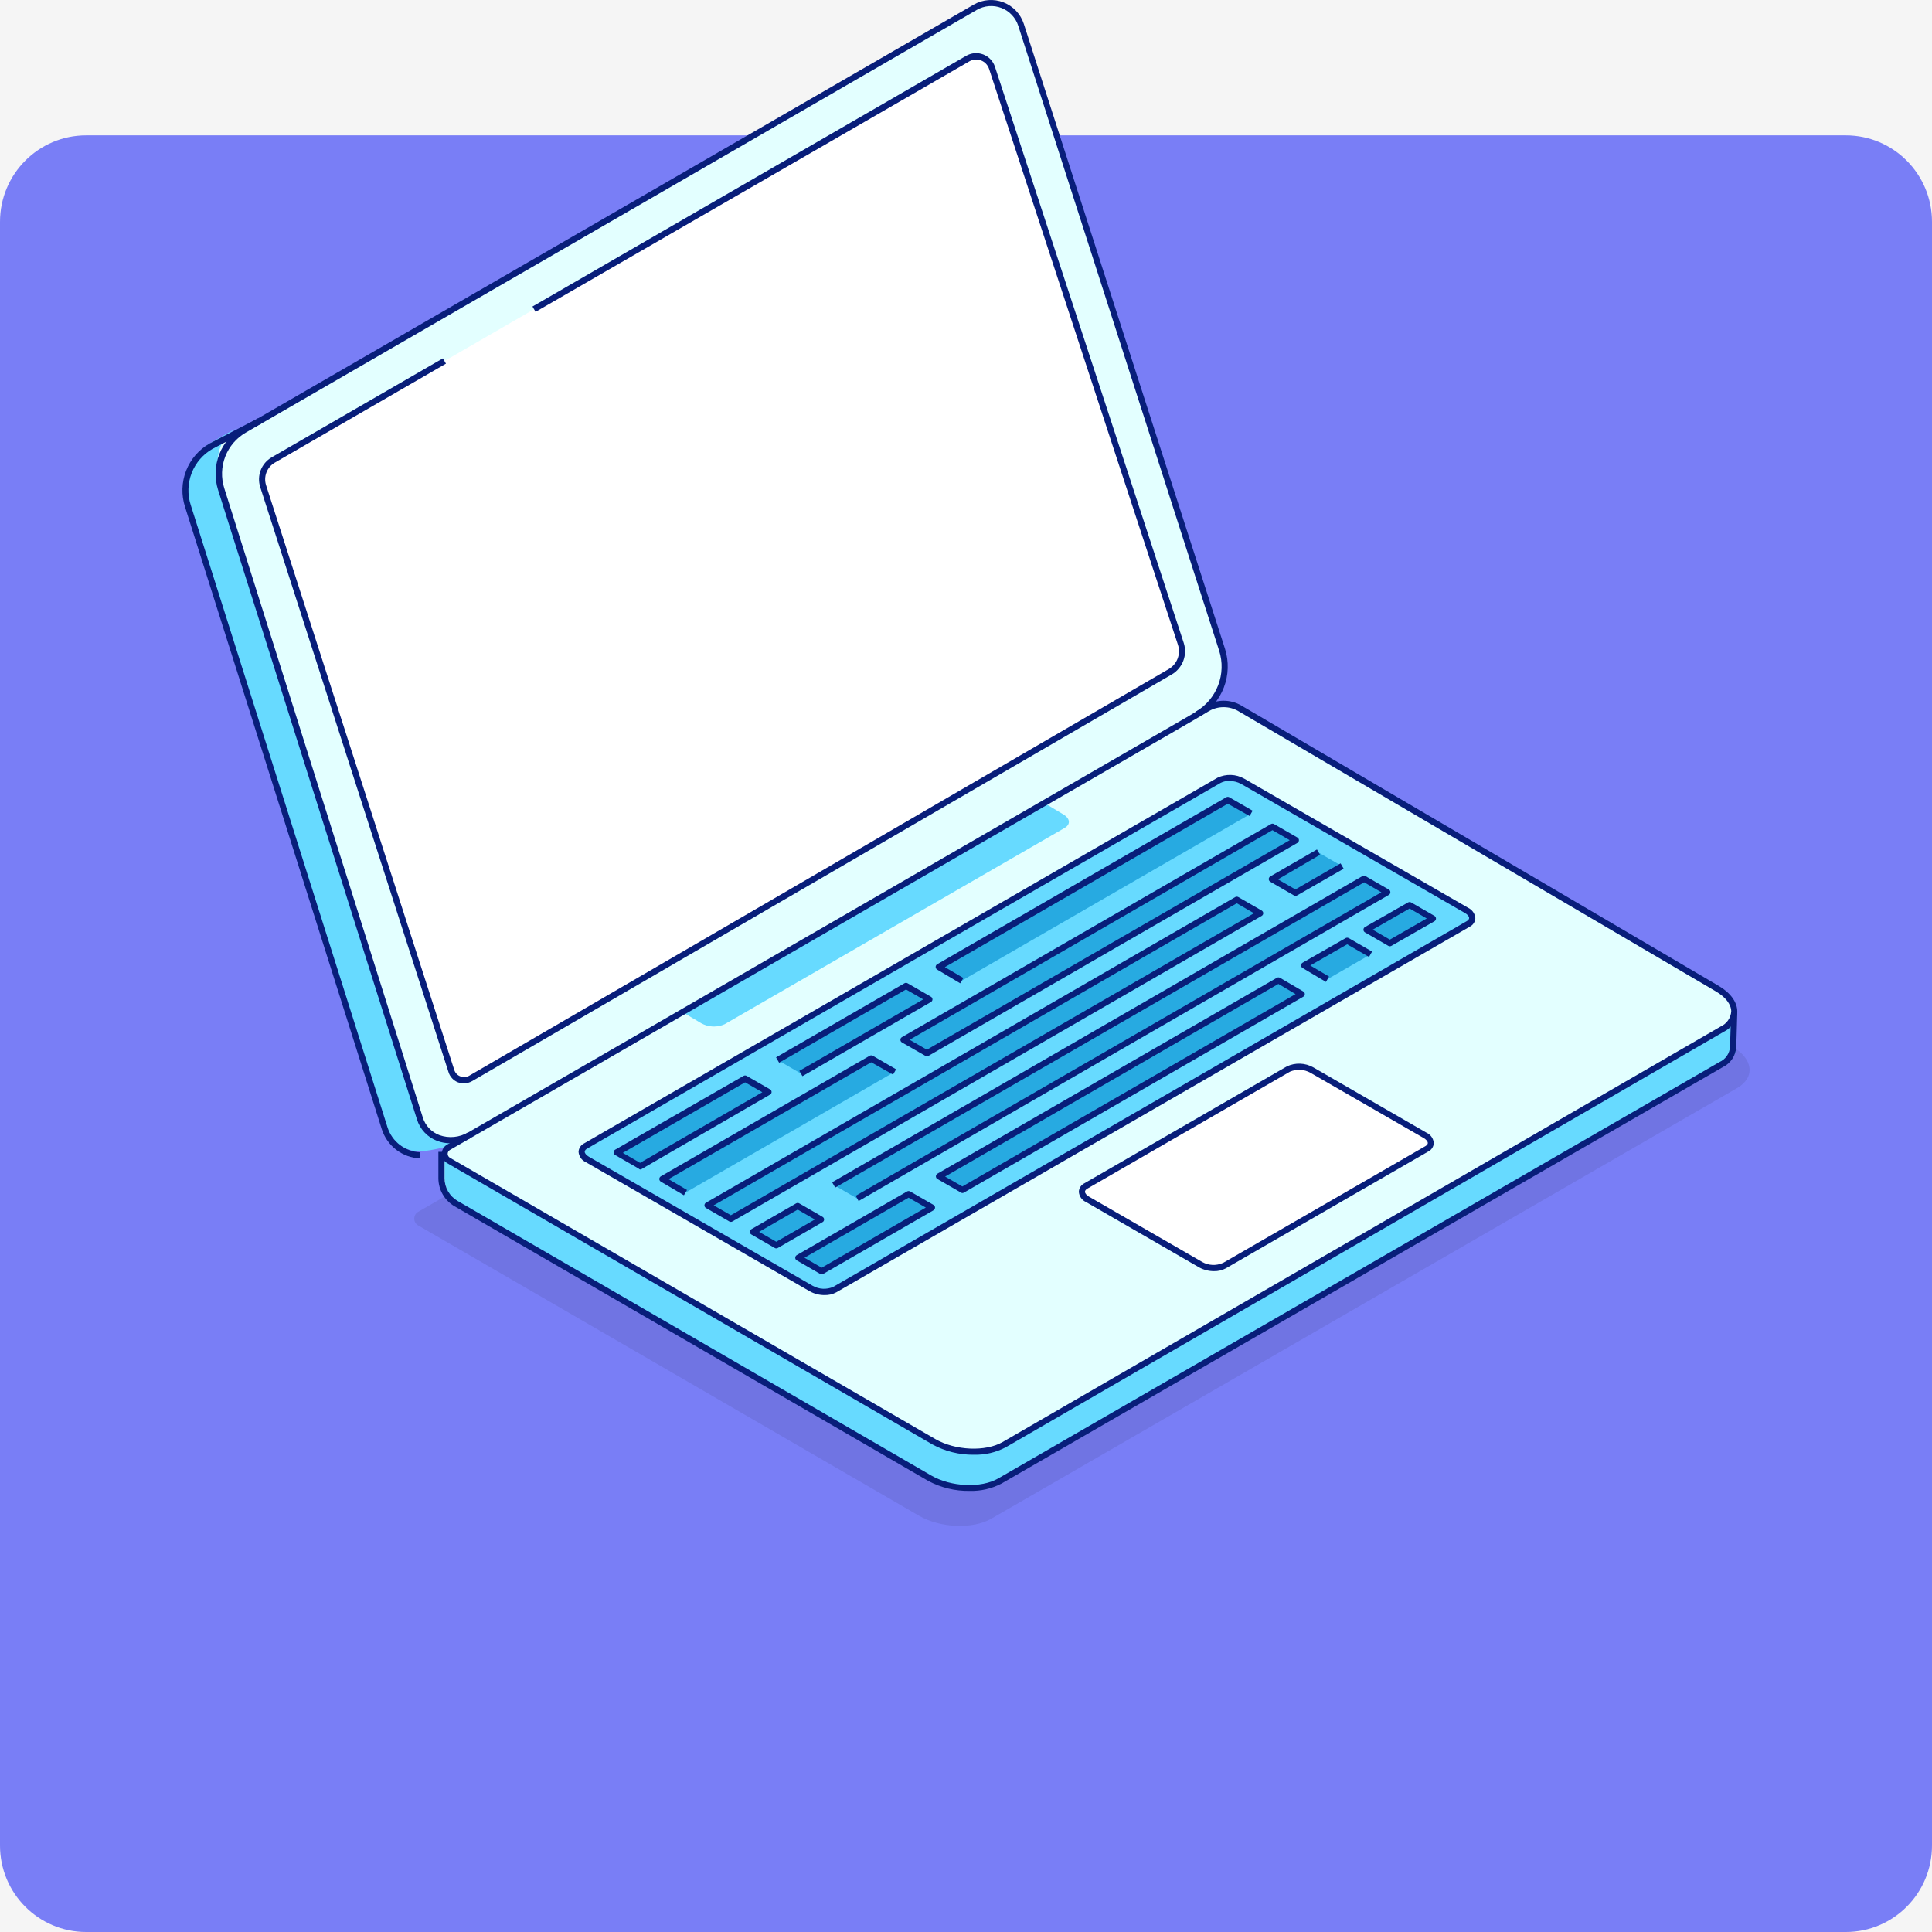
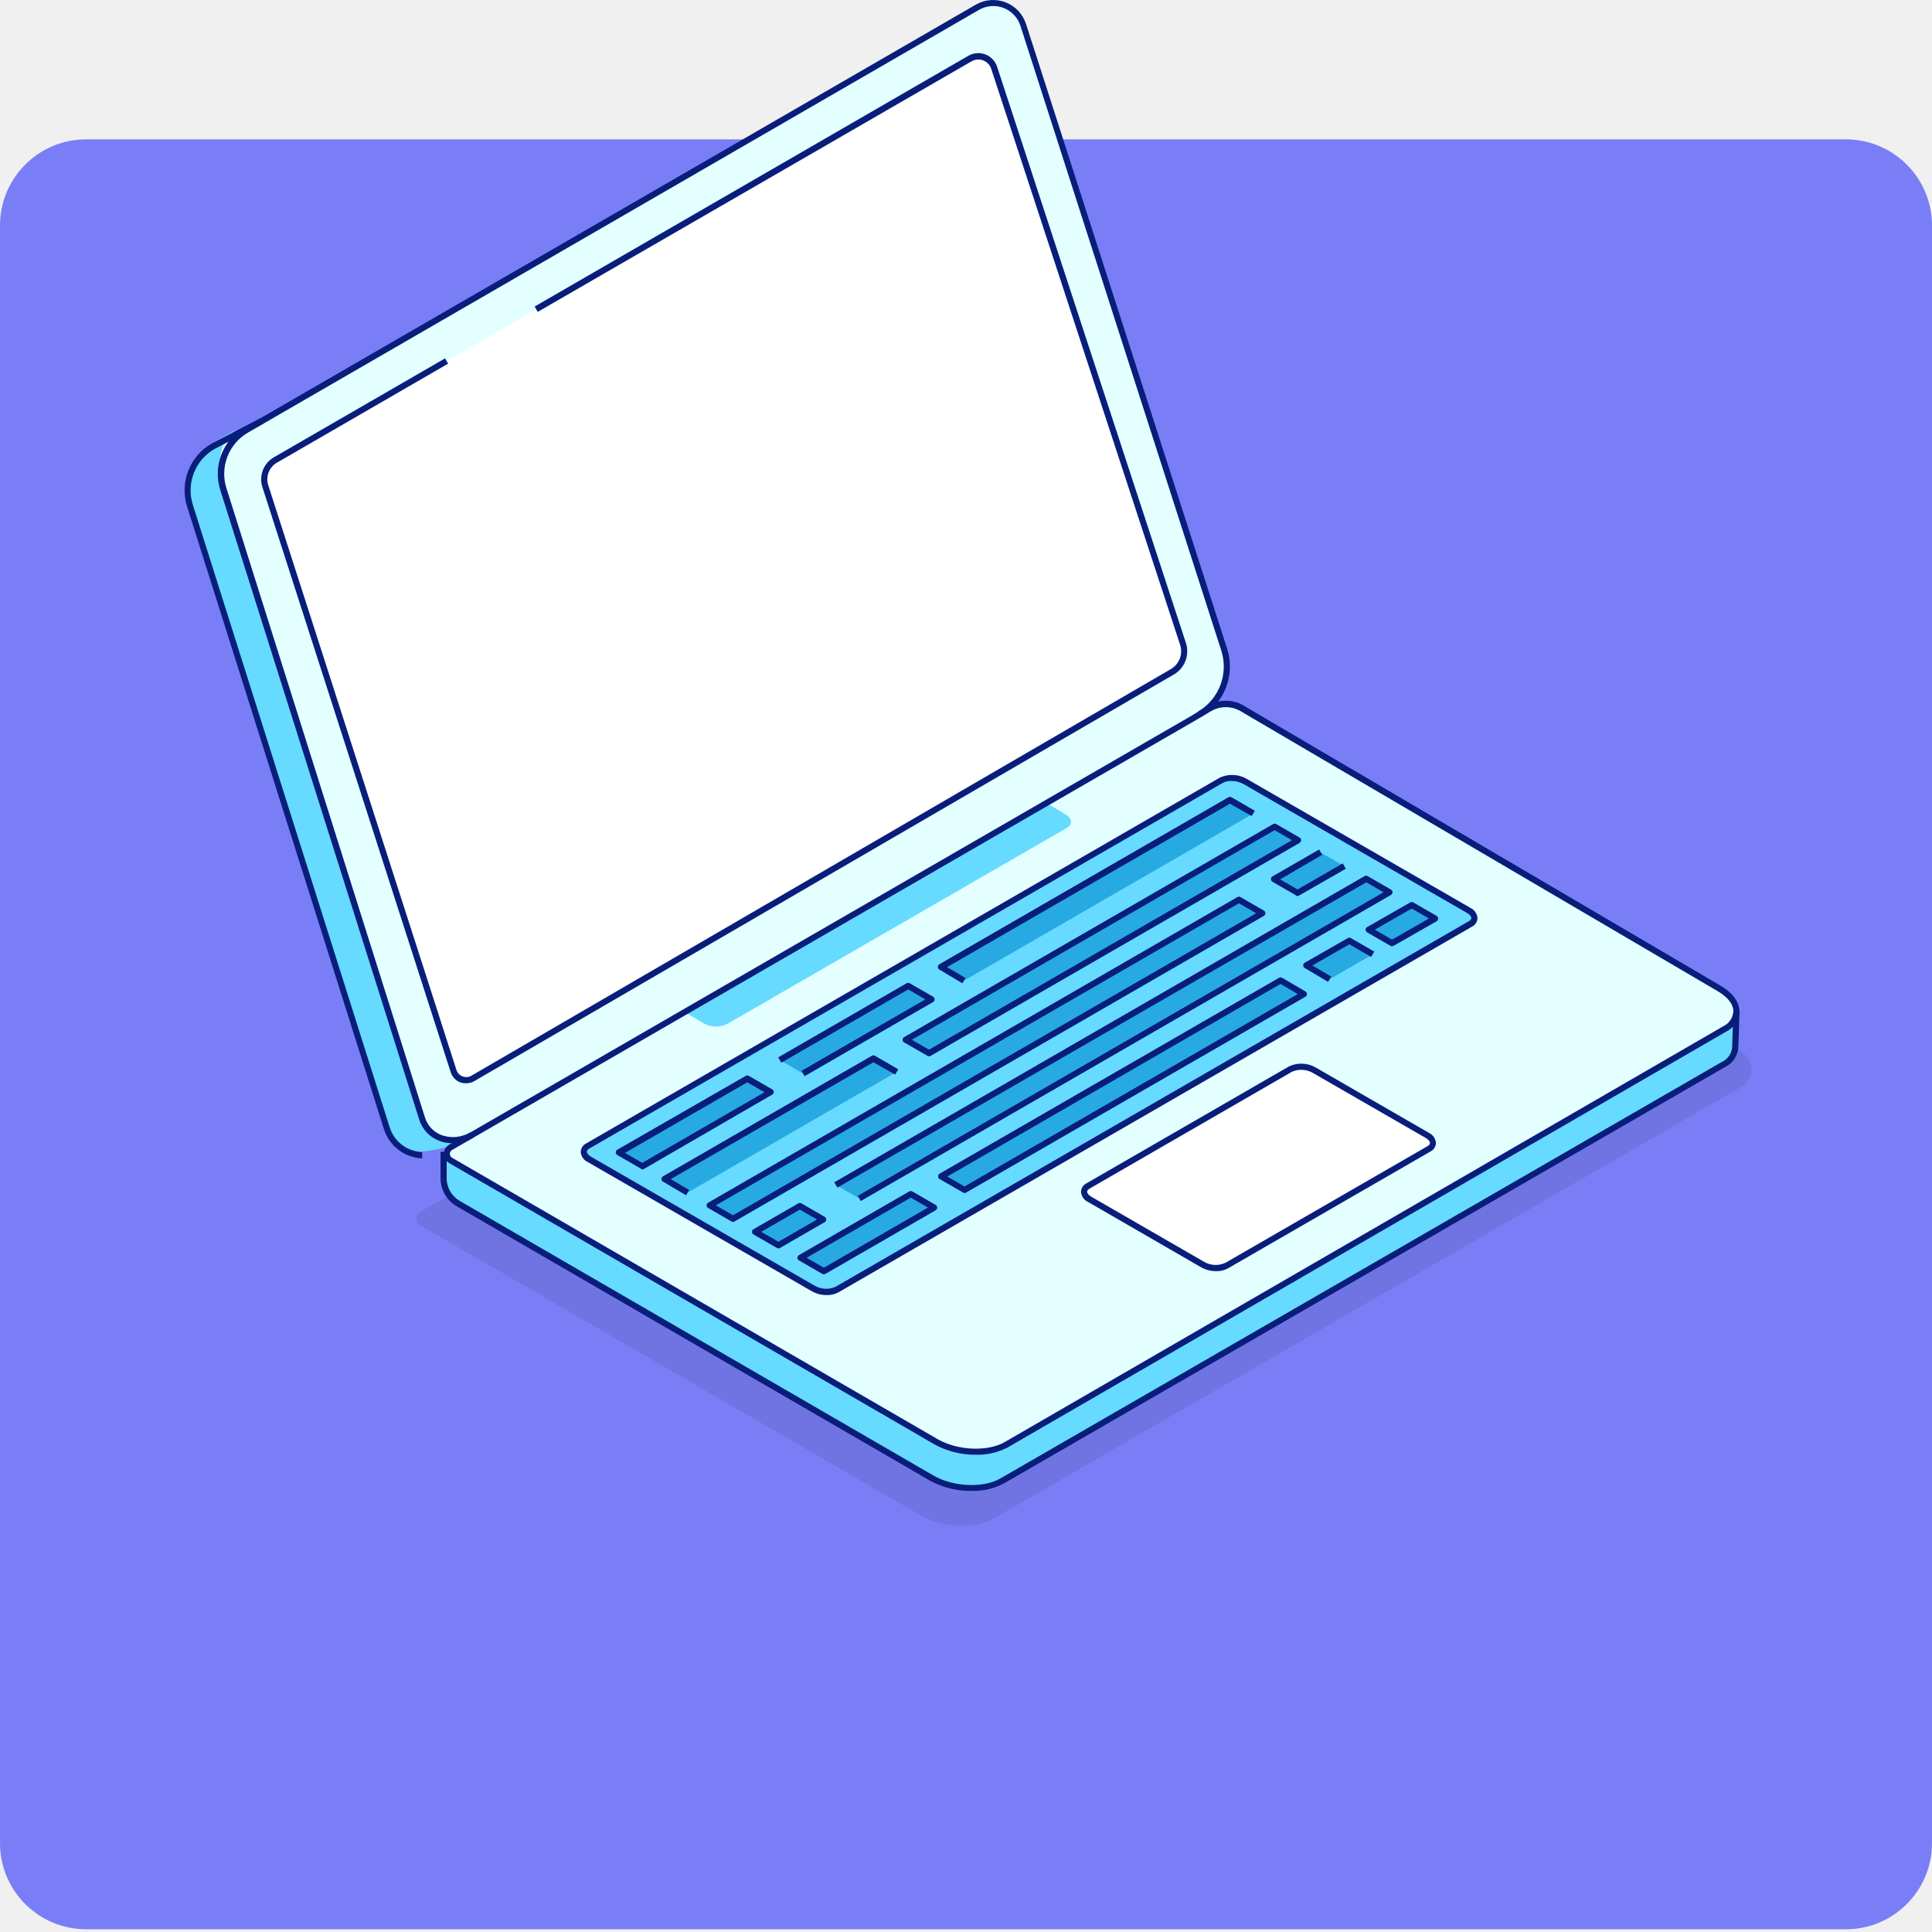
<svg xmlns="http://www.w3.org/2000/svg" width="314" height="314" viewBox="0 0 314 314" fill="none">
-   <rect width="314" height="314" fill="#F5F5F5" />
-   <path d="M300 22H14C6.268 22 0 28.291 0 36.052V299.948C0 307.709 6.268 314 14 314H300C307.732 314 314 307.709 314 299.948V36.052C314 28.291 307.732 22 300 22Z" fill="#797EF6" />
-   <g clip-path="url(#clip0_0_1)">
-     <path opacity="0.08" d="M149.348 246.338L67.951 199.157C67.76 199.044 67.602 198.883 67.493 198.69C67.383 198.498 67.326 198.28 67.326 198.058C67.326 197.836 67.383 197.618 67.493 197.425C67.602 197.233 67.76 197.072 67.951 196.958L192.491 124.987L195.2 123.378C196.023 122.897 196.96 122.643 197.913 122.643C198.867 122.643 199.804 122.897 200.627 123.378L281.475 170.049C284.953 172.048 285.333 175.107 282.314 176.846L161.123 246.818C158.104 248.568 152.827 248.348 149.348 246.338Z" fill="black" />
-     <path d="M34.304 72.529L158.524 1.167C159.186 0.785 159.925 0.555 160.688 0.495C161.45 0.435 162.216 0.547 162.929 0.822C163.643 1.098 164.285 1.529 164.81 2.085C165.335 2.641 165.728 3.308 165.961 4.036L198.618 105.605C199.183 107.349 199.198 109.224 198.662 110.976C198.125 112.728 197.063 114.273 195.619 115.401L196.249 115.142C197.046 114.673 197.954 114.426 198.878 114.426C199.802 114.426 200.71 114.673 201.507 115.142L279.356 160.673C281.105 161.673 282.035 162.952 282.135 164.182V170.119C282.098 170.739 281.892 171.337 281.54 171.848C281.187 172.359 280.702 172.764 280.135 173.018L162.923 240.691C160.004 242.37 154.926 242.16 151.537 240.211L74.568 195.599C73.842 195.18 73.239 194.577 72.819 193.85C72.4 193.124 72.179 192.3 72.179 191.461V185.043C70.868 185.394 69.531 185.638 68.181 185.773C65.652 185.663 63.273 186.023 62.443 183.384L30.456 82.215C29.896 80.403 29.972 78.455 30.672 76.693C31.372 74.931 32.654 73.462 34.304 72.529Z" fill="#E3FFFF" />
-     <path d="M44.451 74.748L157.286 9.494C157.638 9.284 158.034 9.155 158.443 9.119C158.853 9.082 159.265 9.139 159.649 9.284C160.034 9.429 160.38 9.659 160.663 9.957C160.946 10.255 161.159 10.612 161.284 11.004L191.932 104.656C192.203 105.492 192.18 106.396 191.867 107.218C191.555 108.039 190.971 108.73 190.212 109.174L76.498 175.268C76.224 175.428 75.917 175.524 75.6 175.55C75.283 175.575 74.965 175.529 74.668 175.415C74.371 175.301 74.104 175.121 73.886 174.89C73.668 174.659 73.505 174.381 73.409 174.078L42.802 78.946C42.557 78.163 42.587 77.32 42.887 76.557C43.187 75.793 43.739 75.155 44.451 74.748Z" fill="white" />
-     <path d="M169.62 130.445L172.788 132.344C173.918 132.994 174.038 133.974 173.058 134.544L117.77 166.461C117.167 166.733 116.508 166.86 115.847 166.832C115.186 166.804 114.54 166.622 113.962 166.301L110.803 164.412L169.62 130.445Z" fill="#67DAFF" />
-     <path d="M72.868 188.592L151.777 234.333C155.155 236.333 160.263 236.493 163.192 234.803L280.215 167.26C280.816 167.004 281.328 166.574 281.684 166.026C282.04 165.478 282.225 164.835 282.214 164.182V170.119C282.177 170.739 281.972 171.337 281.619 171.848C281.267 172.359 280.781 172.764 280.215 173.018L163.002 240.691C160.083 242.37 155.005 242.16 151.617 240.211L74.648 195.599C73.921 195.18 73.318 194.576 72.899 193.85C72.479 193.123 72.258 192.299 72.259 191.461V187.632C72.274 187.83 72.337 188.021 72.444 188.188C72.55 188.355 72.696 188.494 72.868 188.592Z" fill="#67DAFF" />
-     <path d="M198.969 205.705L231.876 186.713C232.875 186.153 232.725 185.163 231.596 184.513L213.203 173.908C212.625 173.586 211.979 173.404 211.318 173.377C210.657 173.349 209.998 173.476 209.395 173.748L176.498 192.74C175.498 193.31 175.638 194.29 176.768 194.939L195.161 205.565C195.74 205.886 196.386 206.065 197.048 206.09C197.71 206.114 198.368 205.982 198.969 205.705Z" fill="white" />
-     <path d="M135.673 209.603L238.632 150.167C239.631 149.608 239.481 148.628 238.352 147.978L201.956 126.987C201.378 126.665 200.732 126.483 200.071 126.456C199.41 126.428 198.751 126.555 198.148 126.827L95.189 186.263C94.19 186.823 94.33 187.812 95.459 188.462L131.865 209.453C132.443 209.777 133.089 209.959 133.751 209.985C134.413 210.012 135.071 209.881 135.673 209.603Z" fill="#67DAFF" />
-     <path d="M152.517 157.185L199.538 130.046L203.327 132.235L156.316 159.384L152.517 157.185Z" fill="#27AAE1" />
-     <path d="M206.705 142.95L214.292 138.562L218.091 140.751L210.494 145.139L206.705 142.95Z" fill="#27AAE1" />
-     <path d="M204.806 148.418L118.781 198.088L114.993 195.899L201.008 146.229L204.806 148.418Z" fill="#27AAE1" />
-     <path d="M135.494 192.58L221.669 142.82L225.468 145.009L139.282 194.769L135.494 192.58Z" fill="#27AAE1" />
-     <path d="M133.435 198.148L126.168 202.346L122.369 200.157L129.636 195.959L133.435 198.148Z" fill="#27AAE1" />
-     <path d="M229.046 147.089L232.844 149.278L225.887 153.296L222.098 151.097L229.046 147.089Z" fill="#27AAE1" />
-     <path d="M222.709 155.135L215.752 159.144L211.953 156.955L218.91 152.936L222.709 155.135Z" fill="#27AAE1" />
-     <path d="M211.563 161.563L156.405 193.41L152.607 191.221L207.775 159.374L211.563 161.563Z" fill="#27AAE1" />
-     <path d="M126.377 172.278L147.249 160.233L151.037 162.422L130.166 174.478L126.377 172.278Z" fill="#27AAE1" />
-     <path d="M121.1 175.327L124.899 177.516L104.027 189.571L100.229 187.372L121.1 175.327Z" fill="#27AAE1" />
-     <path d="M151.468 196.259L133.545 206.605L129.747 204.416L147.669 194.07L151.468 196.259Z" fill="#27AAE1" />
-     <path d="M145.339 174.238L111.403 193.83L107.614 191.641L141.541 172.048L145.339 174.238Z" fill="#27AAE1" />
-     <path d="M146.838 168.99L206.804 134.364L210.603 136.553L150.637 171.179L146.838 168.99Z" fill="#27AAE1" />
-     <path d="M34.306 71.949L38.514 69.54C35.155 71.479 34.795 75.237 35.965 78.936L68.232 181.115C69.151 184.004 72.16 186.223 74.879 185.503C72.779 186.389 70.553 186.942 68.282 187.142C66.978 187.134 65.713 186.701 64.678 185.909C63.643 185.117 62.894 184.01 62.544 182.754L30.557 81.585C30.001 79.791 30.069 77.862 30.749 76.113C31.43 74.363 32.684 72.895 34.306 71.949Z" fill="#67DAFF" />
-     <path d="M157.564 242.31C159.37 242.362 161.159 241.953 162.762 241.121L279.975 173.448C280.613 173.146 281.157 172.675 281.548 172.087C281.939 171.499 282.162 170.815 282.194 170.11L282.354 164.402H281.354L281.174 170.13C281.144 170.661 280.968 171.174 280.664 171.611C280.361 172.049 279.942 172.394 279.455 172.609L162.242 240.281C159.463 241.891 154.575 241.671 151.357 239.811L74.388 195.189C73.738 194.815 73.199 194.275 72.823 193.626C72.448 192.977 72.25 192.241 72.249 191.491V187.203H71.249V191.491C71.251 192.417 71.495 193.326 71.958 194.128C72.421 194.929 73.087 195.595 73.888 196.059L150.857 240.681C152.919 241.783 155.227 242.344 157.564 242.31Z" fill="#081E7A" />
-     <path d="M158.234 236.433C160.044 236.486 161.838 236.073 163.442 235.233L280.155 167.69C280.783 167.39 281.318 166.926 281.705 166.347C282.092 165.769 282.316 165.097 282.354 164.402C282.354 162.872 281.244 161.353 279.355 160.243L201.756 114.672C200.884 114.158 199.89 113.888 198.878 113.888C197.865 113.888 196.871 114.158 195.999 114.672L193.39 116.271L72.658 186.033C72.395 186.184 72.176 186.403 72.023 186.666C71.871 186.929 71.791 187.228 71.791 187.532C71.791 187.836 71.871 188.135 72.023 188.399C72.176 188.662 72.395 188.88 72.658 189.032L151.567 234.773C153.613 235.882 155.907 236.453 158.234 236.433ZM198.888 114.932C199.712 114.932 200.522 115.149 201.237 115.561L278.835 161.103C280.455 162.043 281.374 163.242 281.374 164.402C281.33 164.923 281.147 165.423 280.845 165.85C280.543 166.277 280.132 166.615 279.655 166.831L162.942 234.373C160.163 235.973 155.265 235.763 152.026 233.894L73.118 188.162C73.009 188.098 72.918 188.006 72.855 187.895C72.791 187.785 72.758 187.66 72.758 187.532C72.757 187.405 72.79 187.279 72.853 187.169C72.916 187.058 73.008 186.966 73.118 186.903L193.86 117.131L196.489 115.571C197.216 115.146 198.045 114.925 198.888 114.932Z" fill="#081E7A" />
-     <path d="M197.309 206.595C197.973 206.611 198.631 206.456 199.218 206.145L232.125 187.153C232.386 187.026 232.608 186.831 232.766 186.588C232.925 186.345 233.014 186.063 233.025 185.773C232.998 185.413 232.875 185.066 232.667 184.771C232.459 184.475 232.175 184.241 231.845 184.094L213.453 173.478C212.8 173.108 212.068 172.9 211.318 172.872C210.568 172.844 209.823 172.997 209.144 173.318L176.248 192.311C175.984 192.438 175.76 192.634 175.6 192.879C175.439 193.124 175.349 193.408 175.338 193.7C175.366 194.059 175.491 194.403 175.698 194.697C175.906 194.991 176.189 195.223 176.517 195.369L194.91 205.995C195.647 206.393 196.472 206.599 197.309 206.595ZM198.718 205.275C198.192 205.505 197.619 205.61 197.045 205.582C196.472 205.554 195.912 205.394 195.41 205.115L177.017 194.5C176.597 194.26 176.337 193.94 176.337 193.69C176.337 193.44 176.587 193.26 176.747 193.17L209.644 174.178C210.171 173.951 210.744 173.847 211.317 173.875C211.89 173.902 212.45 174.061 212.953 174.338L231.375 184.953C231.795 185.193 232.055 185.503 232.055 185.763C232.055 186.023 231.805 186.193 231.655 186.283L198.748 205.275H198.718Z" fill="#081E7A" />
-     <path d="M134.014 210.483C134.679 210.504 135.338 210.349 135.923 210.033L238.882 150.607C239.143 150.478 239.364 150.281 239.523 150.036C239.681 149.792 239.771 149.509 239.782 149.218C239.749 148.859 239.623 148.515 239.416 148.221C239.209 147.926 238.928 147.691 238.602 147.538L202.207 126.547C201.552 126.181 200.821 125.976 200.072 125.949C199.323 125.921 198.578 126.071 197.898 126.387L94.94 185.823C94.676 185.95 94.452 186.147 94.292 186.391C94.132 186.636 94.041 186.92 94.03 187.213C94.058 187.571 94.183 187.916 94.391 188.209C94.598 188.503 94.881 188.735 95.21 188.882L131.615 209.873C132.349 210.28 133.175 210.49 134.014 210.483ZM199.788 126.927C200.453 126.922 201.11 127.084 201.697 127.397L238.092 148.388C238.512 148.628 238.772 148.938 238.772 149.198C238.772 149.458 238.522 149.628 238.372 149.718L135.414 209.154C134.888 209.381 134.318 209.484 133.746 209.457C133.174 209.429 132.616 209.271 132.115 208.994L95.71 188.002C95.29 187.752 95.03 187.442 95.03 187.193C95.03 186.943 95.28 186.753 95.44 186.663L198.388 127.237C198.821 127.017 199.303 126.91 199.788 126.927Z" fill="#081E7A" />
-     <path d="M156.066 159.813L156.565 158.944L153.567 157.184L199.548 130.625L203.087 132.624L203.586 131.765L199.798 129.576C199.722 129.532 199.636 129.509 199.548 129.509C199.46 129.509 199.374 129.532 199.298 129.576L152.317 156.715C152.242 156.758 152.179 156.821 152.135 156.896C152.091 156.972 152.068 157.057 152.067 157.144C152.068 157.233 152.091 157.32 152.135 157.397C152.179 157.474 152.241 157.538 152.317 157.584L156.066 159.813Z" fill="#081E7A" />
-     <path d="M210.494 145.639C210.582 145.642 210.67 145.618 210.744 145.569L218.381 141.191L217.881 140.321L210.534 144.56L207.705 142.92L214.542 138.922L214.042 138.062L206.455 142.44C206.378 142.484 206.315 142.547 206.27 142.624C206.225 142.7 206.202 142.787 206.202 142.875C206.202 142.964 206.225 143.051 206.27 143.127C206.315 143.203 206.378 143.267 206.455 143.31L210.244 145.499C210.311 145.571 210.398 145.62 210.494 145.639Z" fill="#081E7A" />
-     <path d="M118.781 198.588C118.869 198.591 118.957 198.566 119.031 198.518L205.056 148.858C205.133 148.814 205.197 148.751 205.241 148.675C205.286 148.598 205.309 148.511 205.309 148.423C205.309 148.335 205.286 148.248 205.241 148.171C205.197 148.095 205.133 148.032 205.056 147.988L201.257 145.799C201.182 145.755 201.095 145.732 201.008 145.732C200.92 145.732 200.834 145.755 200.758 145.799L114.742 195.469C114.665 195.51 114.6 195.572 114.556 195.648C114.512 195.724 114.49 195.811 114.492 195.899C114.491 195.987 114.513 196.073 114.557 196.149C114.601 196.225 114.665 196.287 114.742 196.329L118.531 198.518C118.606 198.564 118.693 198.588 118.781 198.588ZM203.806 148.428L118.781 197.508L115.992 195.899L201.008 146.809L203.806 148.428Z" fill="#081E7A" />
-     <path d="M139.543 195.199L225.718 145.449C225.795 145.406 225.859 145.343 225.903 145.266C225.948 145.19 225.971 145.103 225.971 145.015C225.971 144.926 225.948 144.839 225.903 144.763C225.859 144.686 225.795 144.623 225.718 144.58L221.92 142.391C221.844 142.347 221.757 142.324 221.67 142.324C221.582 142.324 221.496 142.347 221.42 142.391L135.244 192.151L135.744 193.01L221.71 143.4L224.509 145.02L139.083 194.34L139.543 195.199Z" fill="#081E7A" />
-     <path d="M126.167 202.896C126.255 202.897 126.341 202.872 126.416 202.826L133.684 198.628C133.761 198.586 133.825 198.523 133.87 198.448C133.915 198.372 133.938 198.286 133.938 198.198C133.938 198.11 133.915 198.024 133.87 197.948C133.825 197.872 133.761 197.81 133.684 197.768L129.895 195.579C129.819 195.535 129.733 195.512 129.645 195.512C129.557 195.512 129.471 195.535 129.395 195.579L122.118 199.777C122.041 199.82 121.977 199.882 121.932 199.957C121.887 200.033 121.863 200.119 121.863 200.207C121.863 200.295 121.887 200.381 121.932 200.457C121.977 200.533 122.041 200.595 122.118 200.637L125.917 202.826C125.991 202.875 126.078 202.899 126.167 202.896ZM132.434 198.198L126.167 201.817L123.368 200.207L129.645 196.589L132.434 198.198Z" fill="#081E7A" />
-     <path d="M225.887 153.796C225.974 153.793 226.06 153.769 226.137 153.726L233.134 149.728C233.211 149.686 233.275 149.623 233.319 149.548C233.363 149.472 233.385 149.385 233.384 149.298C233.385 149.209 233.362 149.121 233.318 149.044C233.274 148.967 233.211 148.902 233.134 148.858L229.345 146.669C229.269 146.625 229.183 146.602 229.095 146.602C229.008 146.602 228.921 146.625 228.845 146.669L221.848 150.667C221.771 150.711 221.707 150.774 221.663 150.85C221.618 150.927 221.595 151.014 221.595 151.102C221.595 151.191 221.618 151.277 221.663 151.354C221.707 151.43 221.771 151.493 221.848 151.537L225.637 153.726C225.714 153.768 225.799 153.792 225.887 153.796ZM231.884 149.278L225.887 152.716L223.098 151.097L229.095 147.658L231.884 149.278Z" fill="#081E7A" />
-     <path d="M215.502 159.584L216.001 158.714L212.953 156.915L218.95 153.476L222.499 155.525L222.999 154.656L219.2 152.466C219.124 152.423 219.038 152.4 218.95 152.4C218.862 152.4 218.776 152.423 218.7 152.466L211.703 156.465C211.628 156.508 211.565 156.571 211.521 156.647C211.477 156.722 211.454 156.807 211.453 156.895C211.453 156.982 211.476 157.068 211.52 157.144C211.563 157.219 211.627 157.282 211.703 157.325L215.502 159.584Z" fill="#081E7A" />
-     <path d="M156.406 193.9C156.494 193.901 156.581 193.877 156.656 193.83L211.813 161.993C211.891 161.95 211.955 161.888 212 161.813C212.045 161.737 212.068 161.651 212.068 161.563C212.068 161.475 212.045 161.388 212 161.313C211.955 161.237 211.891 161.175 211.813 161.133L208.025 158.914C207.949 158.87 207.863 158.847 207.775 158.847C207.687 158.847 207.601 158.87 207.525 158.914L152.357 190.751C152.282 190.797 152.219 190.861 152.175 190.938C152.132 191.015 152.108 191.102 152.107 191.191C152.108 191.278 152.131 191.364 152.175 191.439C152.219 191.514 152.282 191.577 152.357 191.621L156.156 193.81C156.228 193.864 156.315 193.896 156.406 193.9ZM210.564 161.563L156.406 192.83L153.607 191.221L207.775 159.913L210.564 161.563Z" fill="#081E7A" />
-     <path d="M130.417 174.907L151.298 162.852C151.375 162.81 151.44 162.748 151.485 162.672C151.53 162.596 151.553 162.51 151.553 162.422C151.553 162.334 151.53 162.248 151.485 162.172C151.44 162.097 151.375 162.035 151.298 161.992L147.5 159.803C147.424 159.759 147.338 159.736 147.25 159.736C147.162 159.736 147.076 159.759 147 159.803L126.128 171.848L126.628 172.718L147.25 160.813L150.049 162.422L129.917 174.038L130.417 174.907Z" fill="#081E7A" />
-     <path d="M104.026 190.071C104.114 190.067 104.199 190.043 104.276 190.001L125.148 177.906C125.225 177.864 125.289 177.802 125.334 177.726C125.379 177.651 125.403 177.564 125.403 177.476C125.403 177.388 125.379 177.302 125.334 177.226C125.289 177.151 125.225 177.089 125.148 177.046L121.349 174.857C121.273 174.813 121.187 174.79 121.099 174.79C121.011 174.79 120.925 174.813 120.849 174.857L99.978 186.853C99.901 186.896 99.837 186.959 99.792 187.036C99.748 187.112 99.724 187.199 99.724 187.287C99.724 187.376 99.748 187.463 99.792 187.539C99.837 187.615 99.901 187.679 99.978 187.722L103.776 189.911C103.843 189.987 103.93 190.042 104.026 190.071ZM123.898 177.516L104.026 188.992L101.227 187.372L121.099 175.907L123.898 177.516Z" fill="#081E7A" />
-     <path d="M133.546 207.105C133.633 207.104 133.718 207.083 133.796 207.045L151.719 196.699C151.794 196.653 151.857 196.588 151.901 196.511C151.944 196.434 151.968 196.347 151.969 196.259C151.968 196.172 151.945 196.086 151.901 196.011C151.857 195.935 151.794 195.873 151.719 195.829L147.92 193.64C147.844 193.596 147.758 193.573 147.67 193.573C147.583 193.573 147.496 193.596 147.42 193.64L129.498 203.986C129.422 204.029 129.359 204.092 129.315 204.167C129.272 204.243 129.248 204.328 129.248 204.416C129.247 204.503 129.27 204.589 129.314 204.665C129.358 204.74 129.421 204.803 129.498 204.845L133.296 207.045C133.373 207.086 133.459 207.106 133.546 207.105ZM150.469 196.259L133.546 206.035L130.747 204.416L147.67 194.65L150.469 196.259Z" fill="#081E7A" />
-     <path d="M111.155 194.26L111.655 193.4L108.656 191.641L141.592 172.648L145.141 174.648L145.641 173.788L141.842 171.589C141.766 171.545 141.68 171.522 141.592 171.522C141.505 171.522 141.419 171.545 141.343 171.589L107.406 191.181C107.329 191.225 107.265 191.288 107.221 191.364C107.176 191.441 107.153 191.527 107.153 191.616C107.153 191.704 107.176 191.791 107.221 191.867C107.265 191.944 107.329 192.007 107.406 192.051L111.155 194.26Z" fill="#081E7A" />
-     <path d="M150.638 171.679C150.726 171.679 150.812 171.655 150.888 171.609L210.863 136.993C210.939 136.947 211.002 136.882 211.045 136.805C211.089 136.728 211.113 136.641 211.113 136.553C211.113 136.466 211.089 136.38 211.046 136.305C211.002 136.229 210.939 136.167 210.863 136.123L207.065 133.934C206.989 133.89 206.903 133.867 206.815 133.867C206.727 133.867 206.641 133.89 206.565 133.934L146.589 168.56C146.512 168.601 146.447 168.663 146.403 168.739C146.359 168.815 146.337 168.902 146.339 168.99C146.338 169.077 146.36 169.164 146.404 169.24C146.448 169.315 146.512 169.378 146.589 169.42L150.408 171.609C150.476 171.653 150.556 171.678 150.638 171.679ZM209.614 136.553L150.638 170.599L147.839 168.99L206.805 134.924L209.614 136.553Z" fill="#081E7A" />
-     <path d="M68.261 188.272V187.272C67.073 187.218 65.93 186.801 64.986 186.077C64.043 185.353 63.343 184.357 62.983 183.224L30.996 82.064C30.451 80.367 30.508 78.535 31.156 76.874C31.804 75.214 33.004 73.828 34.554 72.948L42.451 68.84L41.991 67.96L34.065 72.079C32.32 73.075 30.972 74.641 30.244 76.513C29.516 78.386 29.453 80.451 30.066 82.364L62.053 183.534C62.479 184.863 63.303 186.031 64.413 186.878C65.523 187.725 66.866 188.212 68.261 188.272Z" fill="#081E7A" />
-     <path d="M73.218 185.813C74.409 185.809 75.578 185.492 76.607 184.893L76.097 184.024C75.398 184.443 74.615 184.702 73.805 184.781C72.994 184.861 72.175 184.759 71.409 184.484C70.767 184.241 70.19 183.855 69.722 183.354C69.254 182.853 68.908 182.251 68.71 181.595L36.453 79.356C35.915 77.669 35.972 75.849 36.614 74.199C37.256 72.549 38.445 71.169 39.981 70.29L158.774 1.597C159.371 1.252 160.039 1.046 160.727 0.992C161.415 0.938 162.106 1.04 162.75 1.288C163.394 1.536 163.975 1.925 164.449 2.427C164.923 2.928 165.279 3.529 165.491 4.186L198.148 105.765C198.73 107.601 198.671 109.58 197.981 111.378C197.291 113.176 196.01 114.686 194.349 115.661L194.849 116.521C196.706 115.43 198.137 113.742 198.909 111.731C199.681 109.721 199.747 107.508 199.097 105.455L166.4 3.886C166.143 3.092 165.712 2.365 165.139 1.759C164.565 1.152 163.864 0.681 163.086 0.379C162.308 0.078 161.472 -0.046 160.639 0.015C159.807 0.077 158.999 0.324 158.274 0.738L39.452 69.43C37.712 70.416 36.365 71.971 35.637 73.833C34.909 75.695 34.844 77.751 35.453 79.656L67.76 181.905C68.001 182.704 68.423 183.438 68.994 184.048C69.564 184.658 70.267 185.129 71.049 185.423C71.742 185.686 72.477 185.818 73.218 185.813Z" fill="#081E7A" />
-     <path d="M75.438 176.057C75.901 176.056 76.357 175.932 76.757 175.697L190.461 109.604C191.315 109.098 191.972 108.317 192.322 107.388C192.673 106.46 192.697 105.44 192.39 104.496L161.703 10.844C161.553 10.389 161.304 9.974 160.973 9.628C160.643 9.282 160.239 9.014 159.792 8.843C159.345 8.673 158.865 8.604 158.388 8.642C157.911 8.681 157.449 8.825 157.035 9.064L86.543 49.818L87.043 50.688L157.534 9.974C157.82 9.807 158.139 9.706 158.469 9.679C158.798 9.652 159.13 9.699 159.439 9.817C159.748 9.935 160.026 10.121 160.254 10.361C160.481 10.601 160.652 10.889 160.753 11.203L191.451 104.806C191.686 105.532 191.667 106.317 191.396 107.032C191.125 107.746 190.619 108.346 189.961 108.734L76.247 174.838C76.037 174.96 75.802 175.034 75.56 175.053C75.318 175.072 75.074 175.036 74.848 174.947C74.617 174.866 74.408 174.734 74.235 174.561C74.062 174.388 73.93 174.179 73.848 173.948L43.24 78.846C43.028 78.168 43.051 77.438 43.307 76.776C43.563 76.113 44.037 75.556 44.65 75.198L72.479 59.104L71.979 58.245L44.15 74.328C43.338 74.802 42.711 75.538 42.373 76.416C42.035 77.293 42.006 78.26 42.291 79.156L72.899 174.258C73.015 174.63 73.214 174.972 73.481 175.257C73.747 175.543 74.074 175.765 74.438 175.907C74.76 176.016 75.098 176.067 75.438 176.057Z" fill="#081E7A" />
+   <g clip-path="url(#clip0_1_179)">
+     <path d="M300 22.647H14C6.268 22.647 0 28.915 0 36.647V299.559C0 307.291 6.268 313.559 14 313.559H300C307.732 313.559 314 307.291 314 299.559V36.647C314 28.915 307.732 22.647 300 22.647Z" fill="#797EF6" />
  </g>
+   <path opacity="0.08" d="M149.7 246.338L68.303 199.157C68.112 199.044 67.954 198.883 67.845 198.69C67.735 198.498 67.677 198.28 67.677 198.058C67.677 197.836 67.735 197.618 67.845 197.425C67.954 197.233 68.112 197.072 68.303 196.958L192.843 124.987L195.552 123.378C196.375 122.897 197.312 122.643 198.265 122.643C199.219 122.643 200.156 122.897 200.979 123.378L281.827 170.049C285.305 172.048 285.685 175.107 282.666 176.846L161.475 246.818C158.456 248.568 153.179 248.348 149.7 246.338Z" fill="black" />
+   <path d="M34.656 72.529L158.876 1.167C159.538 0.785 160.277 0.555 161.04 0.495C161.802 0.435 162.568 0.547 163.281 0.822C163.995 1.098 164.637 1.529 165.162 2.085C165.687 2.641 166.08 3.308 166.313 4.036L198.97 105.605C199.535 107.349 199.55 109.224 199.014 110.976C198.477 112.728 197.415 114.273 195.971 115.401L196.601 115.142C197.398 114.673 198.306 114.426 199.23 114.426C200.154 114.426 201.062 114.673 201.859 115.142L279.708 160.673C281.457 161.673 282.387 162.952 282.487 164.182V170.119C282.45 170.739 282.244 171.337 281.892 171.848C281.539 172.359 281.054 172.764 280.487 173.018L163.275 240.691C160.356 242.37 155.278 242.16 151.889 240.211L74.92 195.599C74.194 195.18 73.59 194.577 73.171 193.85C72.752 193.124 72.531 192.3 72.531 191.461V185.043C71.22 185.394 69.883 185.638 68.533 185.773C66.004 185.663 63.625 186.023 62.795 183.384L30.808 82.215C30.248 80.403 30.324 78.455 31.024 76.693C31.724 74.931 33.006 73.462 34.656 72.529Z" fill="#E3FFFF" />
+   <path d="M44.803 74.748L157.638 9.494C157.99 9.284 158.386 9.155 158.795 9.119C159.205 9.082 159.617 9.139 160.001 9.284C160.386 9.429 160.732 9.659 161.015 9.957C161.298 10.255 161.511 10.612 161.636 11.004L192.284 104.656C192.555 105.492 192.532 106.396 192.219 107.218C191.907 108.039 191.323 108.73 190.564 109.174L76.85 175.268C76.576 175.428 76.269 175.524 75.952 175.55C75.635 175.575 75.316 175.529 75.02 175.415C74.723 175.301 74.456 175.121 74.238 174.89C74.02 174.659 73.857 174.381 73.761 174.078L43.154 78.946C42.909 78.163 42.939 77.32 43.239 76.557C43.539 75.793 44.091 75.155 44.803 74.748Z" fill="white" />
+   <path d="M169.972 130.445L173.14 132.344C174.27 132.994 174.39 133.974 173.41 134.544L118.122 166.461C117.519 166.733 116.86 166.86 116.199 166.832C115.538 166.804 114.892 166.622 114.314 166.301L111.155 164.412L169.972 130.445Z" fill="#67DAFF" />
+   <path d="M73.22 188.592L152.129 234.333C155.507 236.333 160.615 236.493 163.544 234.803L280.567 167.26C281.168 167.004 281.68 166.574 282.036 166.026C282.392 165.478 282.577 164.835 282.566 164.182V170.119C282.529 170.739 282.324 171.337 281.971 171.848C281.619 172.359 281.133 172.764 280.567 173.018L163.354 240.691C160.435 242.37 155.357 242.16 151.969 240.211L74.999 195.599C74.273 195.18 73.67 194.576 73.251 193.85C72.831 193.123 72.61 192.299 72.611 191.461V187.632C72.626 187.83 72.689 188.021 72.796 188.188C72.902 188.355 73.048 188.494 73.22 188.592Z" fill="#67DAFF" />
+   <path d="M199.321 205.705L232.228 186.713C233.227 186.153 233.077 185.163 231.948 184.513L213.555 173.908C212.977 173.586 212.331 173.404 211.67 173.377C211.009 173.349 210.35 173.476 209.747 173.748L176.85 192.74C175.85 193.31 175.99 194.29 177.12 194.939L195.513 205.565C196.092 205.886 196.738 206.065 197.4 206.09C198.062 206.114 198.72 205.982 199.321 205.705Z" fill="white" />
+   <path d="M136.025 209.603L238.984 150.167C239.983 149.608 239.833 148.628 238.704 147.978L202.308 126.987C201.73 126.665 201.084 126.483 200.423 126.456C199.762 126.428 199.103 126.555 198.5 126.827L95.541 186.263C94.542 186.823 94.682 187.812 95.811 188.462L132.217 209.453C132.795 209.777 133.441 209.959 134.103 209.985C134.765 210.012 135.423 209.881 136.025 209.603Z" fill="#67DAFF" />
+   <path d="M152.869 157.185L199.89 130.046L203.679 132.235L156.668 159.384L152.869 157.185Z" fill="#27AAE1" />
+   <path d="M207.057 142.95L214.644 138.562L218.443 140.751L210.846 145.139L207.057 142.95Z" fill="#27AAE1" />
+   <path d="M205.158 148.418L119.133 198.088L115.345 195.899L201.36 146.229L205.158 148.418Z" fill="#27AAE1" />
+   <path d="M135.846 192.58L222.021 142.82L225.82 145.009L139.634 194.769L135.846 192.58Z" fill="#27AAE1" />
+   <path d="M133.787 198.148L126.519 202.346L122.721 200.157L129.988 195.959L133.787 198.148Z" fill="#27AAE1" />
+   <path d="M229.398 147.089L233.196 149.278L226.239 153.296L222.45 151.097L229.398 147.089Z" fill="#27AAE1" />
+   <path d="M223.061 155.135L216.104 159.144L212.305 156.955L219.262 152.936L223.061 155.135Z" fill="#27AAE1" />
+   <path d="M211.915 161.563L156.757 193.41L152.959 191.221L208.127 159.374L211.915 161.563Z" fill="#27AAE1" />
+   <path d="M126.729 172.278L147.601 160.233L151.389 162.422L130.518 174.478L126.729 172.278Z" fill="#27AAE1" />
+   <path d="M121.452 175.327L125.251 177.516L104.379 189.571L100.581 187.372L121.452 175.327Z" fill="#27AAE1" />
+   <path d="M151.82 196.259L133.897 206.605L130.099 204.416L148.021 194.07L151.82 196.259Z" fill="#27AAE1" />
+   <path d="M145.691 174.238L111.755 193.83L107.966 191.641L141.893 172.048L145.691 174.238Z" fill="#27AAE1" />
+   <path d="M147.19 168.99L207.156 134.364L210.955 136.553L150.989 171.179L147.19 168.99Z" fill="#27AAE1" />
+   <path d="M34.657 71.949L38.866 69.54C35.507 71.479 35.147 75.237 36.317 78.936L68.584 181.115C69.503 184.004 72.512 186.223 75.231 185.503C73.131 186.389 70.905 186.942 68.634 187.142C67.33 187.134 66.065 186.701 65.03 185.909C63.995 185.117 63.246 184.01 62.896 182.754L30.909 81.585C30.353 79.791 30.42 77.862 31.101 76.113C31.782 74.363 33.035 72.895 34.657 71.949Z" fill="#67DAFF" />
+   <path d="M157.916 242.31C159.722 242.362 161.511 241.953 163.114 241.121L280.327 173.448C280.965 173.146 281.509 172.675 281.9 172.087C282.291 171.499 282.514 170.815 282.546 170.11L282.706 164.402H281.706L281.526 170.13C281.496 170.661 281.32 171.174 281.016 171.611C280.713 172.049 280.294 172.394 279.807 172.609L162.594 240.281C159.815 241.891 154.927 241.671 151.709 239.811L74.74 195.189C74.09 194.815 73.551 194.275 73.175 193.626C72.8 192.977 72.602 192.241 72.6 191.491V187.203H71.601V191.491C71.602 192.417 71.847 193.326 72.31 194.128C72.773 194.929 73.439 195.595 74.24 196.059L151.209 240.681C153.271 241.783 155.579 242.344 157.916 242.31Z" fill="#081E7A" />
+   <path d="M158.586 236.433C160.396 236.486 162.19 236.073 163.794 235.233L280.507 167.69C281.135 167.39 281.67 166.926 282.057 166.347C282.444 165.769 282.668 165.097 282.706 164.402C282.706 162.872 281.596 161.353 279.707 160.243L202.108 114.672C201.236 114.158 200.242 113.888 199.23 113.888C198.217 113.888 197.223 114.158 196.351 114.672L193.742 116.271L73.01 186.033C72.747 186.184 72.528 186.403 72.375 186.666C72.223 186.929 72.143 187.228 72.143 187.532C72.143 187.836 72.223 188.135 72.375 188.399C72.528 188.662 72.747 188.88 73.01 189.032L151.919 234.773C153.965 235.882 156.259 236.453 158.586 236.433ZM199.24 114.932C200.064 114.932 200.874 115.149 201.589 115.561L279.187 161.103C280.807 162.043 281.726 163.242 281.726 164.402C281.682 164.923 281.499 165.423 281.197 165.85C280.895 166.277 280.484 166.615 280.007 166.831L163.294 234.373C160.515 235.973 155.617 235.763 152.378 233.894L73.47 188.162C73.361 188.098 73.27 188.006 73.207 187.895C73.143 187.785 73.11 187.66 73.11 187.532C73.109 187.405 73.142 187.279 73.205 187.169C73.268 187.058 73.36 186.966 73.47 186.903L194.212 117.131L196.841 115.571C197.568 115.146 198.397 114.925 199.24 114.932Z" fill="#081E7A" />
+   <path d="M197.661 206.595C198.325 206.611 198.983 206.456 199.57 206.145L232.477 187.153C232.738 187.026 232.96 186.831 233.118 186.588C233.277 186.345 233.366 186.063 233.377 185.773C233.35 185.413 233.227 185.066 233.019 184.771C232.811 184.475 232.527 184.241 232.197 184.094L213.805 173.478C213.152 173.108 212.42 172.9 211.67 172.872C210.92 172.844 210.175 172.997 209.496 173.318L176.6 192.311C176.336 192.438 176.112 192.634 175.952 192.879C175.791 193.124 175.701 193.408 175.69 193.7C175.718 194.059 175.843 194.403 176.05 194.697C176.258 194.991 176.541 195.223 176.869 195.369L195.262 205.995C195.999 206.393 196.824 206.599 197.661 206.595ZM199.07 205.275C198.544 205.505 197.971 205.61 197.397 205.582C196.824 205.554 196.264 205.394 195.762 205.115L177.369 194.5C176.949 194.26 176.689 193.94 176.689 193.69C176.689 193.44 176.939 193.26 177.099 193.17L209.996 174.178C210.523 173.951 211.096 173.847 211.669 173.875C212.242 173.902 212.802 174.061 213.305 174.338L231.727 184.953C232.147 185.193 232.407 185.503 232.407 185.763C232.407 186.023 232.157 186.193 232.007 186.283L199.1 205.275H199.07Z" fill="#081E7A" />
+   <path d="M134.366 210.483C135.031 210.504 135.69 210.349 136.275 210.033L239.234 150.607C239.495 150.478 239.716 150.281 239.875 150.036C240.033 149.792 240.123 149.509 240.134 149.218C240.101 148.859 239.975 148.515 239.768 148.221C239.561 147.926 239.28 147.691 238.954 147.538L202.559 126.547C201.904 126.181 201.173 125.976 200.424 125.949C199.675 125.921 198.93 126.071 198.25 126.387L95.292 185.823C95.028 185.95 94.804 186.147 94.644 186.391C94.484 186.636 94.393 186.92 94.382 187.213C94.41 187.571 94.535 187.916 94.743 188.209C94.95 188.503 95.233 188.735 95.562 188.882L131.967 209.873C132.701 210.28 133.527 210.49 134.366 210.483ZM200.14 126.927C200.805 126.922 201.462 127.084 202.049 127.397L238.444 148.388C238.864 148.628 239.124 148.938 239.124 149.198C239.124 149.458 238.874 149.628 238.724 149.718L135.766 209.154C135.24 209.381 134.67 209.484 134.098 209.457C133.526 209.429 132.968 209.271 132.467 208.994L96.061 188.002C95.642 187.752 95.382 187.442 95.382 187.193C95.382 186.943 95.632 186.753 95.792 186.663L198.74 127.237C199.173 127.017 199.655 126.91 200.14 126.927Z" fill="#081E7A" />
+   <path d="M156.418 159.813L156.917 158.944L153.919 157.184L199.9 130.625L203.439 132.624L203.938 131.765L200.15 129.576C200.074 129.532 199.988 129.509 199.9 129.509C199.812 129.509 199.726 129.532 199.65 129.576L152.669 156.715C152.594 156.758 152.531 156.821 152.487 156.896C152.443 156.972 152.42 157.057 152.419 157.144C152.42 157.233 152.443 157.32 152.487 157.397C152.531 157.474 152.593 157.538 152.669 157.584L156.418 159.813Z" fill="#081E7A" />
+   <path d="M210.846 145.639C210.934 145.642 211.022 145.618 211.096 145.569L218.733 141.191L218.233 140.321L210.886 144.56L208.057 142.92L214.894 138.922L214.394 138.062L206.807 142.44C206.73 142.484 206.667 142.547 206.622 142.624C206.577 142.7 206.554 142.787 206.554 142.875C206.554 142.964 206.577 143.051 206.622 143.127C206.667 143.203 206.73 143.267 206.807 143.31L210.596 145.499C210.663 145.571 210.75 145.62 210.846 145.639Z" fill="#081E7A" />
+   <path d="M119.133 198.588C119.221 198.591 119.308 198.566 119.383 198.518L205.408 148.858C205.485 148.814 205.549 148.751 205.593 148.675C205.638 148.598 205.661 148.511 205.661 148.423C205.661 148.335 205.638 148.248 205.593 148.171C205.549 148.095 205.485 148.032 205.408 147.988L201.609 145.799C201.534 145.755 201.447 145.732 201.36 145.732C201.272 145.732 201.186 145.755 201.11 145.799L115.094 195.469C115.017 195.51 114.952 195.572 114.908 195.648C114.864 195.724 114.842 195.811 114.844 195.899C114.843 195.987 114.865 196.073 114.909 196.149C114.953 196.225 115.017 196.287 115.094 196.329L118.883 198.518C118.958 198.564 119.044 198.588 119.133 198.588ZM204.158 148.428L119.133 197.508L116.344 195.899L201.36 146.809L204.158 148.428Z" fill="#081E7A" />
+   <path d="M139.895 195.199L226.07 145.449C226.147 145.406 226.211 145.343 226.255 145.266C226.3 145.19 226.323 145.103 226.323 145.015C226.323 144.926 226.3 144.839 226.255 144.763C226.211 144.686 226.147 144.623 226.07 144.58L222.272 142.391C222.196 142.347 222.109 142.324 222.022 142.324C221.934 142.324 221.848 142.347 221.772 142.391L135.596 192.151L136.096 193.01L222.062 143.4L224.861 145.02L139.435 194.34L139.895 195.199Z" fill="#081E7A" />
+   <path d="M126.519 202.896C126.607 202.897 126.693 202.872 126.768 202.826L134.036 198.628C134.113 198.586 134.177 198.523 134.222 198.448C134.267 198.372 134.29 198.286 134.29 198.198C134.29 198.11 134.267 198.024 134.222 197.948C134.177 197.872 134.113 197.81 134.036 197.768L130.247 195.579C130.171 195.535 130.085 195.512 129.997 195.512C129.909 195.512 129.823 195.535 129.747 195.579L122.47 199.777C122.393 199.82 122.329 199.882 122.284 199.957C122.239 200.033 122.215 200.119 122.215 200.207C122.215 200.295 122.239 200.381 122.284 200.457C122.329 200.533 122.393 200.595 122.47 200.637L126.269 202.826C126.343 202.875 126.43 202.899 126.519 202.896ZM132.786 198.198L126.519 201.817L123.72 200.207L129.997 196.589L132.786 198.198Z" fill="#081E7A" />
+   <path d="M226.239 153.796C226.326 153.793 226.412 153.769 226.489 153.726L233.486 149.728C233.563 149.686 233.627 149.623 233.671 149.548C233.715 149.472 233.737 149.385 233.736 149.298C233.737 149.209 233.714 149.121 233.67 149.044C233.626 148.967 233.563 148.902 233.486 148.858L229.697 146.669C229.621 146.625 229.535 146.602 229.447 146.602C229.36 146.602 229.273 146.625 229.197 146.669L222.2 150.667C222.123 150.711 222.059 150.774 222.015 150.85C221.97 150.927 221.947 151.014 221.947 151.102C221.947 151.191 221.97 151.277 222.015 151.354C222.059 151.43 222.123 151.493 222.2 151.537L225.989 153.726C226.066 153.768 226.151 153.792 226.239 153.796ZM232.236 149.278L226.239 152.716L223.45 151.097L229.447 147.658L232.236 149.278Z" fill="#081E7A" />
+   <path d="M215.854 159.584L216.353 158.714L213.305 156.915L219.302 153.476L222.851 155.525L223.351 154.656L219.552 152.466C219.476 152.423 219.39 152.4 219.302 152.4C219.214 152.4 219.128 152.423 219.052 152.466L212.055 156.465C211.98 156.508 211.917 156.571 211.873 156.647C211.829 156.722 211.806 156.807 211.805 156.895C211.805 156.982 211.828 157.068 211.872 157.144C211.915 157.219 211.979 157.282 212.055 157.325L215.854 159.584Z" fill="#081E7A" />
+   <path d="M156.758 193.9C156.846 193.901 156.933 193.877 157.008 193.83L212.165 161.993C212.243 161.95 212.307 161.888 212.352 161.813C212.397 161.737 212.42 161.651 212.42 161.563C212.42 161.475 212.397 161.388 212.352 161.313C212.307 161.237 212.243 161.175 212.165 161.133L208.377 158.914C208.301 158.87 208.215 158.847 208.127 158.847C208.039 158.847 207.953 158.87 207.877 158.914L152.709 190.751C152.634 190.797 152.571 190.861 152.527 190.938C152.484 191.015 152.46 191.102 152.459 191.191C152.46 191.278 152.483 191.364 152.527 191.439C152.571 191.514 152.634 191.577 152.709 191.621L156.508 193.81C156.58 193.864 156.667 193.896 156.758 193.9ZM210.916 161.563L156.758 192.83L153.959 191.221L208.127 159.913L210.916 161.563Z" fill="#081E7A" />
+   <path d="M130.769 174.907L151.65 162.852C151.727 162.81 151.792 162.748 151.837 162.672C151.882 162.596 151.905 162.51 151.905 162.422C151.905 162.334 151.882 162.248 151.837 162.172C151.792 162.097 151.727 162.035 151.65 161.992L147.852 159.803C147.776 159.759 147.69 159.736 147.602 159.736C147.514 159.736 147.428 159.759 147.352 159.803L126.48 171.848L126.98 172.718L147.602 160.813L150.401 162.422L130.269 174.038L130.769 174.907Z" fill="#081E7A" />
+   <path d="M104.378 190.071C104.466 190.067 104.551 190.043 104.628 190.001L125.5 177.906C125.577 177.864 125.641 177.802 125.686 177.726C125.731 177.651 125.755 177.564 125.755 177.476C125.755 177.388 125.731 177.302 125.686 177.226C125.641 177.151 125.577 177.089 125.5 177.046L121.701 174.857C121.625 174.813 121.539 174.79 121.451 174.79C121.363 174.79 121.277 174.813 121.201 174.857L100.33 186.853C100.253 186.896 100.189 186.959 100.144 187.036C100.1 187.112 100.076 187.199 100.076 187.287C100.076 187.376 100.1 187.463 100.144 187.539C100.189 187.615 100.253 187.679 100.33 187.722L104.128 189.911C104.195 189.987 104.282 190.042 104.378 190.071ZM124.25 177.516L104.378 188.992L101.579 187.372L121.451 175.907L124.25 177.516Z" fill="#081E7A" />
+   <path d="M133.898 207.105C133.985 207.104 134.07 207.083 134.148 207.045L152.071 196.699C152.146 196.653 152.209 196.588 152.253 196.511C152.296 196.434 152.32 196.347 152.321 196.259C152.32 196.172 152.297 196.086 152.253 196.011C152.209 195.935 152.146 195.873 152.071 195.829L148.272 193.64C148.196 193.596 148.11 193.573 148.022 193.573C147.935 193.573 147.848 193.596 147.772 193.64L129.85 203.986C129.774 204.029 129.711 204.092 129.667 204.167C129.624 204.243 129.6 204.328 129.6 204.416C129.599 204.503 129.622 204.589 129.666 204.665C129.71 204.74 129.773 204.803 129.85 204.845L133.648 207.045C133.725 207.086 133.811 207.106 133.898 207.105ZM150.821 196.259L133.898 206.035L131.099 204.416L148.022 194.65L150.821 196.259Z" fill="#081E7A" />
+   <path d="M111.507 194.26L112.007 193.4L109.008 191.641L141.944 172.648L145.493 174.648L145.993 173.788L142.194 171.589C142.118 171.545 142.032 171.522 141.944 171.522C141.857 171.522 141.771 171.545 141.695 171.589L107.758 191.181C107.681 191.225 107.617 191.288 107.573 191.364C107.528 191.441 107.505 191.527 107.505 191.616C107.505 191.704 107.528 191.791 107.573 191.867C107.617 191.944 107.681 192.007 107.758 192.051L111.507 194.26Z" fill="#081E7A" />
+   <path d="M150.99 171.679C151.078 171.679 151.164 171.655 151.24 171.609L211.215 136.993C211.291 136.947 211.354 136.882 211.397 136.805C211.441 136.728 211.465 136.641 211.465 136.553C211.465 136.466 211.441 136.38 211.398 136.305C211.354 136.229 211.291 136.167 211.215 136.123L207.417 133.934C207.341 133.89 207.255 133.867 207.167 133.867C207.079 133.867 206.993 133.89 206.917 133.934L146.941 168.56C146.864 168.601 146.799 168.663 146.755 168.739C146.711 168.815 146.689 168.902 146.691 168.99C146.69 169.077 146.712 169.164 146.756 169.24C146.8 169.315 146.864 169.378 146.941 169.42L150.76 171.609C150.828 171.653 150.908 171.678 150.99 171.679ZM209.966 136.553L150.99 170.599L148.191 168.99L207.157 134.924L209.966 136.553Z" fill="#081E7A" />
+   <path d="M68.613 188.272V187.272C67.425 187.218 66.282 186.801 65.338 186.077C64.394 185.353 63.695 184.357 63.335 183.224L31.348 82.064C30.803 80.367 30.86 78.535 31.508 76.874C32.156 75.214 33.356 73.828 34.906 72.948L42.803 68.84L42.343 67.96L34.416 72.079C32.672 73.075 31.323 74.641 30.596 76.513C29.868 78.386 29.805 80.451 30.418 82.364L62.405 183.534C62.831 184.863 63.655 186.031 64.765 186.878C65.874 187.725 67.218 188.212 68.613 188.272Z" fill="#081E7A" />
+   <path d="M73.57 185.813C74.761 185.809 75.929 185.492 76.959 184.893L76.449 184.024C75.75 184.443 74.967 184.702 74.156 184.781C73.346 184.861 72.527 184.759 71.761 184.484C71.119 184.241 70.542 183.855 70.074 183.354C69.606 182.853 69.26 182.251 69.062 181.595L36.805 79.356C36.267 77.669 36.324 75.849 36.966 74.199C37.608 72.549 38.797 71.169 40.333 70.29L159.126 1.597C159.723 1.252 160.391 1.046 161.079 0.992C161.767 0.938 162.458 1.04 163.102 1.288C163.746 1.536 164.327 1.925 164.801 2.427C165.275 2.928 165.631 3.529 165.843 4.186L198.5 105.765C199.082 107.601 199.023 109.58 198.333 111.378C197.643 113.176 196.362 114.686 194.701 115.661L195.201 116.521C197.058 115.43 198.489 113.742 199.261 111.731C200.033 109.721 200.099 107.508 199.449 105.455L166.752 3.886C166.495 3.092 166.064 2.365 165.491 1.759C164.917 1.152 164.216 0.681 163.438 0.379C162.66 0.078 161.824 -0.046 160.991 0.015C160.159 0.077 159.351 0.324 158.626 0.738L39.803 69.43C38.064 70.416 36.717 71.971 35.989 73.833C35.261 75.695 35.196 77.751 35.805 79.656L68.112 181.905C68.353 182.704 68.775 183.438 69.346 184.048C69.916 184.658 70.619 185.129 71.401 185.423C72.094 185.686 72.829 185.818 73.57 185.813Z" fill="#081E7A" />
+   <path d="M75.789 176.057C76.253 176.056 76.709 175.932 77.109 175.697L190.813 109.604C191.667 109.098 192.324 108.317 192.674 107.388C193.025 106.46 193.049 105.44 192.742 104.496L162.055 10.844C161.905 10.389 161.656 9.974 161.325 9.628C160.995 9.282 160.591 9.014 160.144 8.843C159.697 8.673 159.217 8.604 158.74 8.642C158.263 8.681 157.801 8.825 157.387 9.064L86.895 49.818L87.395 50.688L157.886 9.974C158.172 9.807 158.491 9.706 158.821 9.679C159.15 9.652 159.482 9.699 159.791 9.817C160.1 9.935 160.378 10.121 160.606 10.361C160.833 10.601 161.004 10.889 161.105 11.203L191.803 104.806C192.038 105.532 192.019 106.317 191.748 107.032C191.477 107.746 190.971 108.346 190.313 108.734L76.599 174.838C76.389 174.96 76.154 175.034 75.912 175.053C75.67 175.072 75.426 175.036 75.2 174.947C74.969 174.866 74.76 174.734 74.587 174.561C74.414 174.388 74.282 174.179 74.2 173.948L43.592 78.846C43.38 78.168 43.403 77.438 43.659 76.776C43.915 76.113 44.389 75.556 45.002 75.198L72.831 59.104L72.331 58.245L44.502 74.328C43.69 74.802 43.063 75.538 42.725 76.416C42.387 77.293 42.358 78.26 42.643 79.156L73.251 174.258C73.367 174.63 73.566 174.972 73.833 175.257C74.099 175.543 74.426 175.765 74.79 175.907C75.111 176.016 75.45 176.067 75.789 176.057Z" fill="#081E7A" />
  <defs>
-     <clipPath id="clip0_0_1">
-       <rect width="256" height="248" fill="white" transform="translate(29)" />
+     <clipPath id="clip0_1_179">
+       <rect width="314" height="292" fill="white" transform="translate(0 22)" />
    </clipPath>
  </defs>
</svg>
